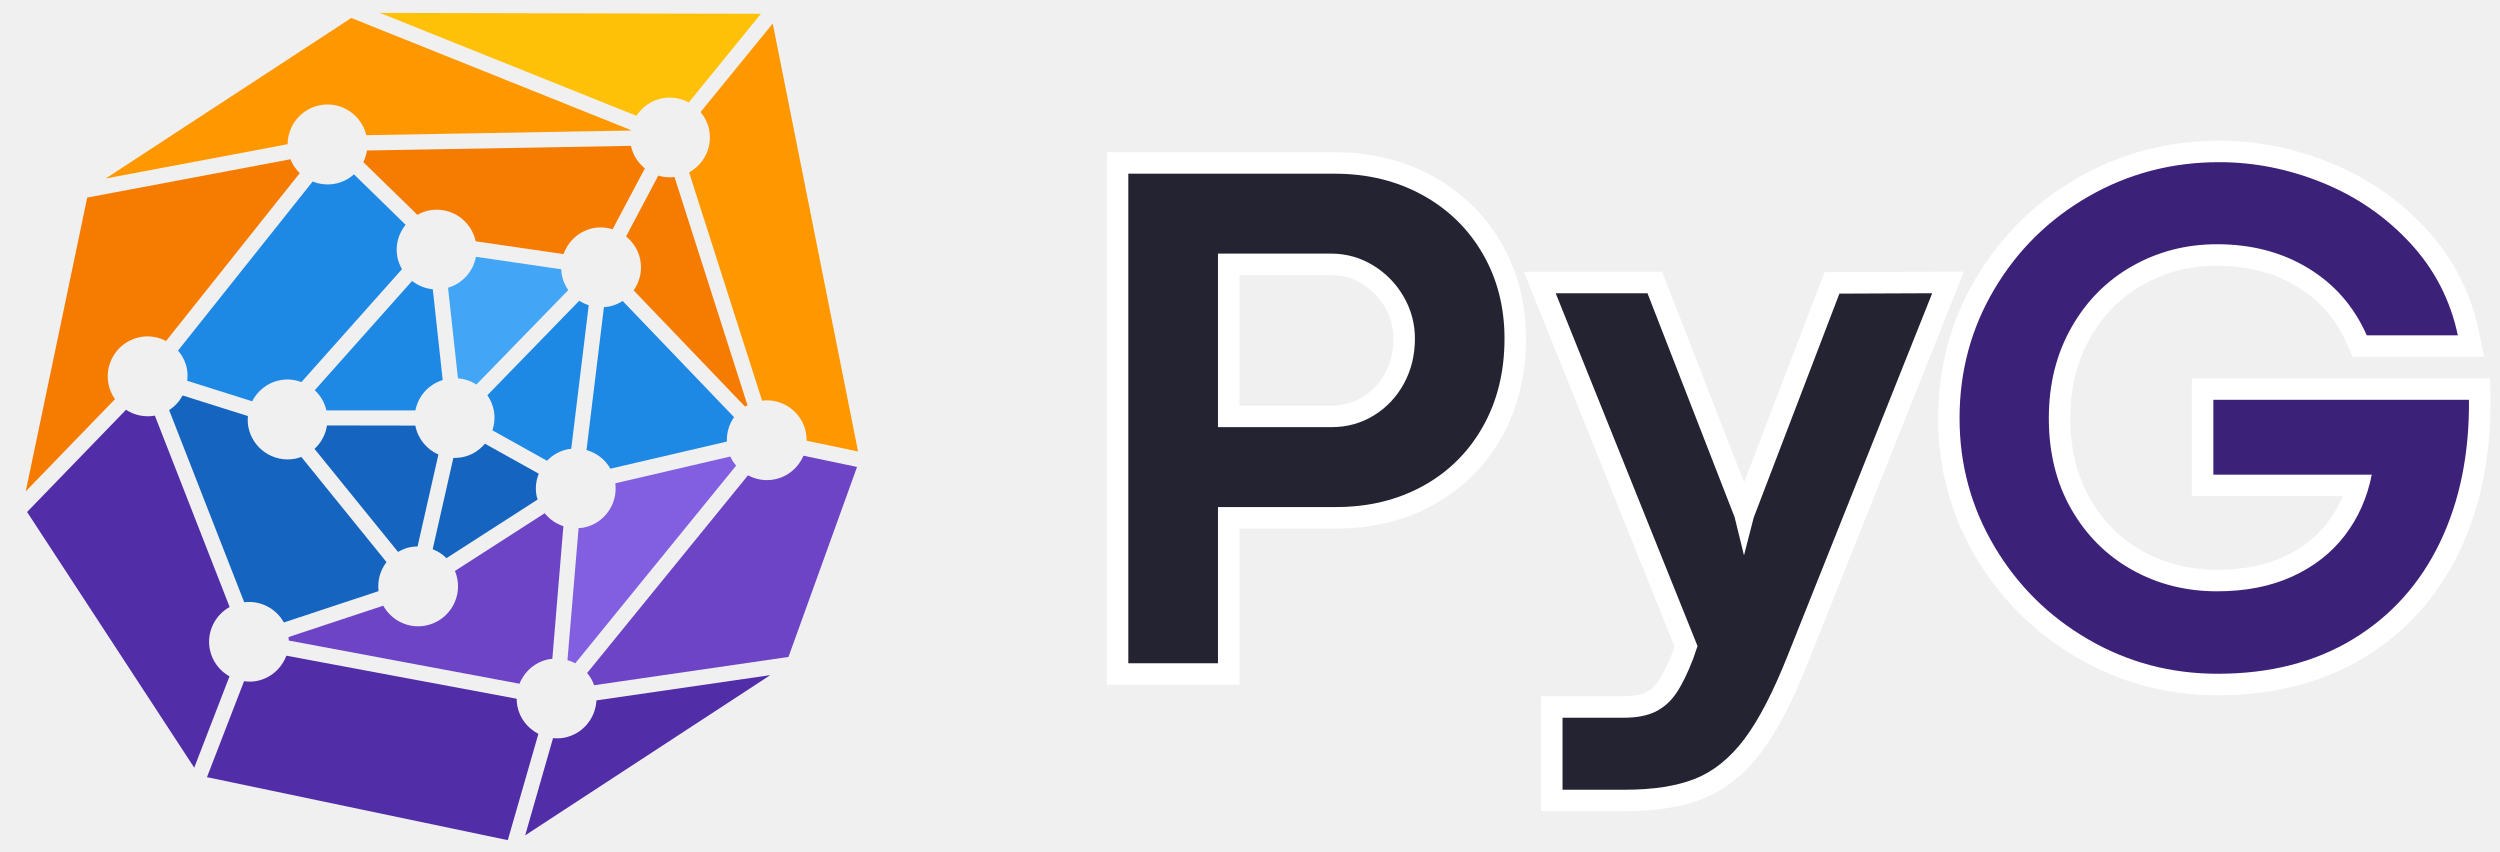
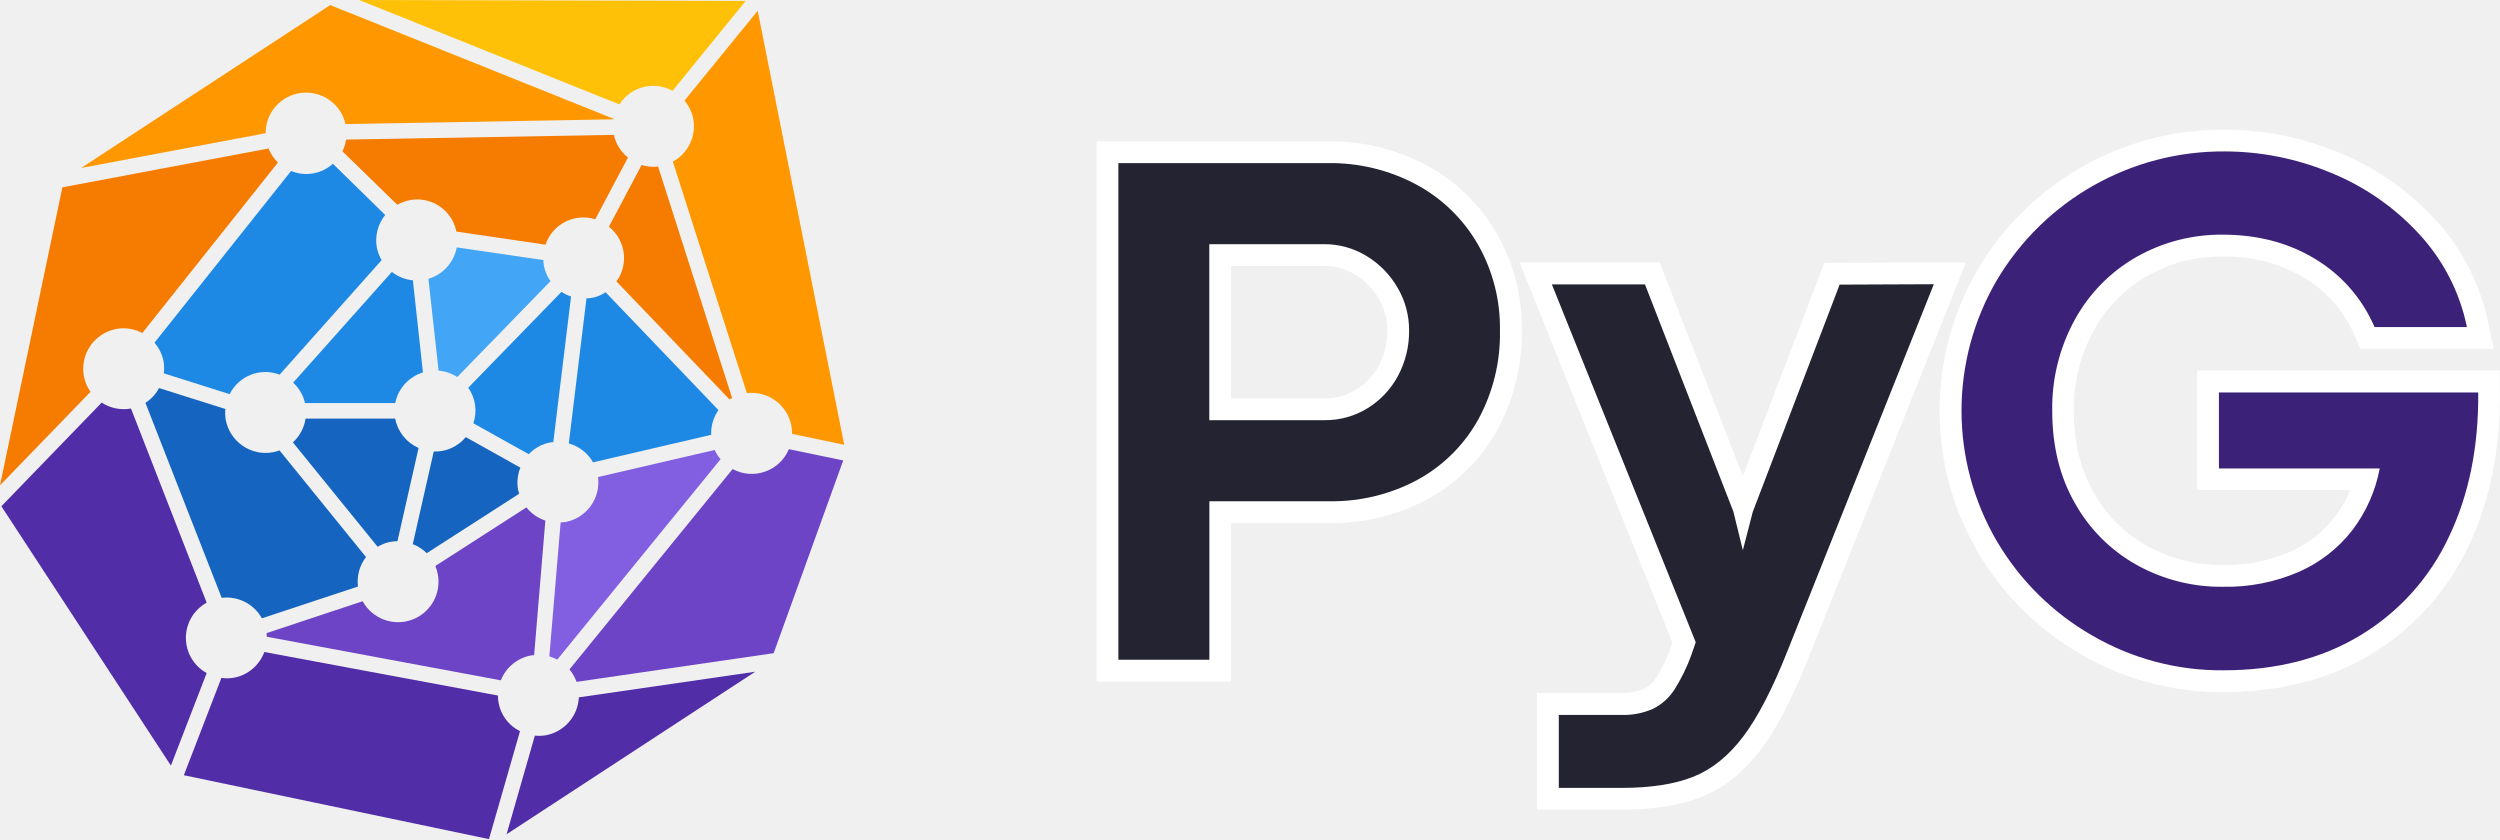
- <svg xmlns="http://www.w3.org/2000/svg" version="1.1" id="Layer_1" x="0px" y="0px" viewBox="0 0 698.5 237.79" style="enable-background:new 0 0 698.5 237.79;" xml:space="preserve">
-   <style type="text/css">
- 	.st0{fill:#42A5F5;}
- 	.st1{fill:#1E88E5;}
- 	.st2{fill:#1565C0;}
- 	.st3{fill:#6D44C6;}
- 	.st4{fill:#F57C00;}
- 	.st5{fill:#512DA8;}
- 	.st6{fill:#FF9800;}
- 	.st7{fill:#FFC107;}
- 	.st8{fill:#815FE0;}
- 	.st9{fill:#232332;}
- 	.st10{fill:#FFFFFF;}
- 	.st11{fill:#3C2179;}
- </style>
-   <g>
-     <g>
-       <path class="st0" d="M156.96,76.77c-0.1-0.51-0.11-1.02-0.13-1.53l-23.86-3.49c-0.74,4.05-3.7,7.43-7.79,8.65l2.77,25.3    c1.86,0.16,3.63,0.75,5.15,1.75l25.67-26.4C157.9,79.8,157.26,78.36,156.96,76.77z" />
-       <path class="st1" d="M123.69,106.18l-2.77-25.36c-2.15-0.21-4.14-1.03-5.79-2.32l-27.19,30.53c1.59,1.47,2.75,3.39,3.27,5.63    l24.85,0C116.83,110.71,119.71,107.42,123.69,106.18z" />
-       <path class="st2" d="M47.25,114.57l20.98,53.7c4.6-0.56,8.92,1.76,11.08,5.65l26.46-8.76c-0.36-2.99,0.49-5.87,2.22-8.11    l-23.81-29.39c-0.56,0.21-1.14,0.4-1.75,0.51c-6.06,1.14-11.9-2.85-13.05-8.91c-0.19-1.02-0.19-2.03-0.11-3.01l-18.25-5.76    C50.13,112.13,48.86,113.55,47.25,114.57z" />
-       <path class="st3" d="M145.15,191.03c1.37-3.43,4.39-6.12,8.29-6.86c0.3-0.06,0.59-0.04,0.88-0.08l3.09-37.07    c-2.06-0.68-3.87-1.93-5.22-3.63l-25.08,16.13c0.29,0.71,0.53,1.45,0.67,2.23c1.14,6.06-2.85,11.9-8.91,13.05    c-4.85,0.91-9.51-1.49-11.79-5.57l-26.47,8.76c0.04,0.33,0.07,0.66,0.08,0.98L145.15,191.03z" />
-       <path class="st1" d="M93.59,51.34c-2.18,0.41-4.32,0.14-6.23-0.63L49.74,97.95c1.22,1.43,2.13,3.15,2.5,5.13    c0.21,1.13,0.19,2.23,0.07,3.31l18.14,5.73c1.52-2.97,4.31-5.25,7.84-5.91c2.06-0.39,4.09-0.14,5.93,0.54l28.09-31.54    c-0.58-1.04-1.05-2.15-1.29-3.39c-0.63-3.33,0.33-6.57,2.3-9.02L98.89,48.71C97.43,50,95.65,50.96,93.59,51.34z" />
-       <path class="st1" d="M168.74,85.79l-4.87,39.95c2.81,0.79,5.22,2.65,6.68,5.21l32.54-7.58c-0.09-2.49,0.63-4.87,2-6.81    l-31.12-32.47c-1.17,0.76-2.5,1.31-3.96,1.59C169.58,85.76,169.16,85.76,168.74,85.79z" />
-       <path class="st4" d="M176.28,40.75l-73.76,1.3c-0.17,1.14-0.51,2.23-1.01,3.24l15.11,14.74c1.02-0.56,2.11-1.02,3.32-1.25    c5.97-1.12,11.7,2.73,12.97,8.64L157.45,71c1.28-3.63,4.37-6.51,8.42-7.28c1.83-0.34,3.62-0.17,5.29,0.33l9.02-17    C178.26,45.5,176.84,43.34,176.28,40.75z" />
-       <path class="st2" d="M135.49,123.97c-1.6,1.89-3.79,3.3-6.42,3.79c-0.81,0.15-1.61,0.2-2.4,0.18l-5.78,25.51    c1.44,0.57,2.76,1.4,3.85,2.5l25.48-16.39c-0.1-0.35-0.24-0.68-0.31-1.04c-0.41-2.15-0.14-4.27,0.62-6.17L135.49,123.97z" />
-       <path class="st1" d="M159.6,125.41l4.89-40.14c-0.93-0.31-1.83-0.7-2.65-1.24l-25.67,26.4c0.87,1.25,1.51,2.69,1.81,4.29    c0.36,1.91,0.16,3.79-0.4,5.51l15.26,8.51c1.56-1.63,3.6-2.82,5.98-3.26C159.08,125.43,159.34,125.44,159.6,125.41z" />
-       <path class="st2" d="M111.21,154.21c1.07-0.62,2.24-1.12,3.53-1.36c0.65-0.12,1.29-0.16,1.93-0.17l5.82-25.68    c-3.23-1.43-5.73-4.36-6.45-8.09l-24.68-0.04c-0.39,2.54-1.62,4.84-3.49,6.55L111.21,154.21z" />
-       <path class="st5" d="M150.43,205.04c-2.96-1.52-5.24-4.3-5.9-7.83c-0.13-0.66-0.16-1.32-0.17-1.98L80.01,183.2    c-1.33,3.54-4.38,6.33-8.36,7.08c-1.18,0.22-2.33,0.2-3.46,0.05l-10.36,26.81l84.05,17.6L150.43,205.04z" />
-       <path class="st5" d="M64.12,188.98c-2.77-1.56-4.88-4.25-5.51-7.62c-0.91-4.84,1.47-9.49,5.55-11.77l-20.89-53.46    c-2.91,0.53-5.76-0.14-8.07-1.63L7.57,143.05l46.7,71.44L64.12,188.98z" />
-       <path class="st5" d="M166.64,195.69c-0.24,5.04-3.88,9.46-9.06,10.44c-1.04,0.2-2.06,0.19-3.06,0.1l-7.79,27.17l68.49-44.77    L166.64,195.69z" />
-       <path class="st6" d="M195.73,31.31c1.18,1.41,2.06,3.1,2.42,5.04c0.92,4.87-1.5,9.54-5.62,11.81l20.39,63.77    c5.77-0.67,11.17,3.18,12.26,8.98c0.14,0.75,0.2,1.49,0.19,2.23l14.37,3.01L215.9,6.57L195.73,31.31z" />
-       <path class="st3" d="M224.49,127.33c-1.41,3.33-4.4,5.91-8.21,6.63c-2.6,0.49-5.13-0.01-7.29-1.16l-44.94,55.23    c0.84,1,1.5,2.14,1.95,3.42l54.3-7.9l19.16-53.09L224.49,127.33z" />
-       <path class="st4" d="M32.12,111.53c-0.88-1.26-1.53-2.7-1.83-4.31c-1.14-6.06,2.85-11.9,8.91-13.05c2.56-0.48,5.05-0.01,7.19,1.11    l37.36-46.91c-1.11-1.08-2.01-2.38-2.6-3.87L24.37,55.2L7.19,137.28L32.12,111.53z" />
-       <path class="st4" d="M208.85,113.24l-20.39-63.77c-1.57,0.18-3.1,0.03-4.54-0.41l-9,17c1.99,1.61,3.47,3.87,3.98,6.58    c0.58,3.09-0.18,6.11-1.86,8.49l31.12,32.47C208.39,113.46,208.63,113.36,208.85,113.24z" />
-       <path class="st7" d="M106.12,3.6l71.7,28.76c1.6-2.47,4.16-4.32,7.29-4.91c2.61-0.49,5.16,0.01,7.33,1.18l20.16-24.78L106.12,3.6z    " />
-       <path class="st6" d="M80.36,40.29c0.03-5.24,3.75-9.89,9.09-10.9c5.88-1.11,11.51,2.63,12.89,8.38l73.87-1.3    c0.01-0.05,0.01-0.09,0.02-0.14L98.15,5.02L29.53,49.87L80.36,40.29z" />
-       <path class="st8" d="M205.67,130.1c-0.64-0.77-1.2-1.61-1.62-2.55l-32.13,7.48c0.75,5.83-3.12,11.3-8.96,12.4    c-0.44,0.08-0.86,0.08-1.3,0.11l-3.11,36.9c0.76,0.22,1.48,0.51,2.18,0.88L205.67,130.1z" />
-     </g>
-   </g>
-   <g>
-     <g>
-       <path class="st9" d="M312.25,188.33V45.53h60.64c9.59,0,18.31,2.12,25.94,6.3c7.66,4.21,13.73,10.12,18.05,17.57    c4.31,7.44,6.49,15.92,6.49,25.19c0,9.73-2.16,18.5-6.42,26.07c-4.28,7.6-10.31,13.58-17.92,17.75    c-7.56,4.15-16.21,6.25-25.74,6.25H343.3v43.65H312.25z M372.08,116.34c3.76,0,7.1-0.92,10.2-2.83c3.13-1.92,5.52-4.46,7.33-7.78    c1.79-3.29,2.7-7.04,2.7-11.14c0-3.66-0.89-6.98-2.72-10.17c-1.82-3.17-4.33-5.75-7.47-7.69c-3.13-1.93-6.48-2.87-10.24-2.87    H343.3v42.48H372.08z" />
-       <path class="st10" d="M372.89,48.53c9.12,0,17.28,1.98,24.49,5.93c7.21,3.96,12.84,9.44,16.9,16.45    c4.06,7.01,6.08,14.9,6.08,23.69c0,9.25-2.01,17.45-6.04,24.59s-9.61,12.67-16.75,16.6c-7.14,3.92-15.24,5.88-24.29,5.88H340.3    v43.65h-25.05V48.53H372.89 M340.3,119.34h31.79c4.29,0,8.21-1.09,11.77-3.27c3.55-2.18,6.35-5.15,8.4-8.9    c2.04-3.75,3.07-7.95,3.07-12.57c0-4.16-1.04-8.05-3.12-11.67c-2.08-3.62-4.91-6.54-8.5-8.75c-3.59-2.21-7.53-3.32-11.82-3.32    H340.3V119.34 M372.89,42.53h-57.64h-6v6v136.8v6h6h25.05h6v-6v-37.65h26.99c10.03,0,19.18-2.23,27.18-6.62    c8.1-4.45,14.53-10.81,19.09-18.91c4.52-8.02,6.81-17.28,6.81-27.54c0-9.81-2.32-18.79-6.89-26.69    c-4.6-7.94-11.06-14.23-19.2-18.7C392.2,44.78,382.98,42.53,372.89,42.53L372.89,42.53z M346.3,76.86h25.58    c3.19,0,6.02,0.79,8.67,2.43c2.75,1.7,4.86,3.87,6.45,6.63c1.56,2.72,2.32,5.56,2.32,8.68c0,3.64-0.76,6.82-2.34,9.7    c-1.55,2.84-3.6,5.02-6.27,6.66c-2.62,1.6-5.44,2.38-8.63,2.38H346.3V76.86L346.3,76.86z" />
-     </g>
-     <g>
-       <path class="st9" d="M433.56,223.63v-26.12h20.2c3.07,0,5.59-0.47,7.47-1.4c1.85-0.91,3.38-2.29,4.67-4.21    c1.44-2.14,2.9-5.14,4.35-8.91l0.83-2.41L430.21,78.93h32.14l24.97,64.19l24.52-64.08l32.45-0.13l-41.98,105.22    c-4.17,10.53-8.4,18.66-12.56,24.18c-4.34,5.75-9.39,9.8-15.01,12.04c-5.46,2.18-12.45,3.28-20.78,3.28H433.56z" />
-       <path class="st10" d="M539.86,81.93l-40.33,101.09c-4.09,10.33-8.15,18.16-12.17,23.49s-8.6,9.02-13.73,11.07    c-5.13,2.04-11.68,3.07-19.66,3.07h-17.4v-20.12h17.2c3.55,0,6.49-0.57,8.8-1.71c2.31-1.14,4.26-2.88,5.83-5.23    c1.58-2.35,3.13-5.53,4.68-9.56l1.21-3.52l-39.63-98.57h25.65l24.34,62.56l2.62,10.66l2.72-10.56l23.94-62.56L539.86,81.93     M548.73,75.89l-8.89,0.03l-25.95,0.1l-4.11,0.02l-1.47,3.84l-21.01,54.9l-21.41-55.03l-1.49-3.82h-4.1h-25.65h-8.88l3.31,8.24    l38.8,96.5l-0.45,1.3c-1.36,3.54-2.71,6.32-4.02,8.26c-0.99,1.47-2.14,2.52-3.5,3.19c-1.47,0.72-3.54,1.09-6.15,1.09h-17.2h-6v6    v20.12v6h6h17.4c8.7,0,16.07-1.18,21.88-3.49c6.14-2.45,11.63-6.83,16.3-13.03c4.39-5.82,8.63-13.96,12.96-24.89l40.33-101.07    L548.73,75.89L548.73,75.89z" />
-     </g>
-     <g>
-       <path class="st11" d="M619.63,191.24c-13.55,0-26.23-3.37-37.67-10.01c-11.43-6.63-20.62-15.74-27.33-27.07    c-6.72-11.34-10.12-23.91-10.12-37.34c0-13.56,3.41-26.19,10.12-37.54c6.71-11.33,15.94-20.42,27.44-27.02    c11.51-6.6,24.28-9.95,37.96-9.95c10.2,0,20.33,2.02,30.1,6.01c9.82,4.01,18.39,9.91,25.46,17.54    c7.15,7.71,11.88,16.87,14.06,27.22l0.76,3.62h-31.1l-0.79-1.79c-3.29-7.44-8.39-13.29-15.16-17.41    c-6.83-4.15-14.89-6.25-23.94-6.25c-8.02,0-15.48,1.92-22.16,5.7c-6.66,3.77-12.02,9.17-15.92,16.07    c-3.91,6.92-5.9,14.93-5.9,23.82c0,9.08,1.98,17.14,5.89,23.96c3.9,6.8,9.23,12.12,15.86,15.82c6.65,3.72,14.13,5.6,22.22,5.6    c7.51,0,14.17-1.3,19.78-3.85c5.55-2.53,10.11-6.08,13.55-10.56c2.74-3.58,4.79-7.66,6.11-12.17h-43.44V108.7h77.39l0.03,2.97    c0.14,15.42-2.69,29.26-8.39,41.16c-5.76,12.01-14.3,21.52-25.38,28.27C648,187.83,634.74,191.24,619.63,191.24z" />
-       <path class="st10" d="M620.03,45.31c9.86,0,19.51,1.93,28.97,5.78c9.46,3.86,17.58,9.46,24.39,16.8    c6.8,7.34,11.25,15.94,13.33,25.8h-25.45c-3.55-8.05-9-14.3-16.35-18.76c-7.34-4.46-15.84-6.69-25.5-6.69    c-8.58,0-16.46,2.03-23.64,6.09c-7.18,4.06-12.86,9.79-17.05,17.2c-4.19,7.41-6.29,15.84-6.29,25.3c0,9.66,2.09,18.14,6.29,25.45    c4.19,7.31,9.86,12.96,17,16.95c7.14,3.99,15.04,5.98,23.69,5.98c7.98,0,14.99-1.37,21.02-4.12c6.04-2.75,10.93-6.57,14.69-11.47    c3.75-4.89,6.27-10.56,7.54-17h-44.26V111.7h71.42c0.13,15.02-2.56,28.3-8.1,39.83c-5.53,11.53-13.61,20.54-24.24,27.01    c-10.63,6.47-23.25,9.71-37.87,9.71c-13.08,0-25.13-3.2-36.16-9.61c-11.03-6.4-19.78-15.07-26.25-26    c-6.47-10.93-9.71-22.87-9.71-35.81c0-13.08,3.23-25.08,9.71-36.01c6.47-10.93,15.25-19.58,26.35-25.95    C594.67,48.5,606.82,45.31,620.03,45.31 M620.03,39.31c-14.21,0-27.48,3.48-39.45,10.35c-11.96,6.86-21.55,16.32-28.53,28.1    c-7,11.82-10.54,24.96-10.54,39.07c0,13.97,3.55,27.05,10.54,38.87c6.97,11.77,16.53,21.24,28.4,28.13    c11.9,6.91,25.08,10.42,39.17,10.42c15.67,0,29.46-3.56,40.99-10.58c11.59-7.06,20.51-16.99,26.53-29.54    c5.91-12.31,8.83-26.6,8.69-42.48l-0.05-5.95h-5.95h-71.42h-6v6v20.92v6h6h36.2c-1.11,2.65-2.53,5.11-4.25,7.35    c-3.18,4.14-7.24,7.3-12.41,9.66c-5.22,2.38-11.45,3.58-18.54,3.58c-7.57,0-14.56-1.76-20.76-5.22    c-6.23-3.48-11.05-8.29-14.72-14.7c-3.64-6.35-5.49-13.91-5.49-22.46c0-8.36,1.85-15.88,5.51-22.34    c3.68-6.5,8.51-11.39,14.78-14.93c6.32-3.57,13.08-5.31,20.68-5.31c8.5,0,16.03,1.96,22.38,5.82c6.33,3.84,10.9,9.09,13.97,16.06    l1.58,3.58h3.91h25.45h7.4l-1.53-7.24c-2.3-10.89-7.27-20.52-14.8-28.64c-7.38-7.95-16.3-14.1-26.53-18.28    C641.13,41.41,630.62,39.31,620.03,39.31L620.03,39.31z" />
-     </g>
-   </g>
+ <svg xmlns="http://www.w3.org/2000/svg" id="Layer_1" data-name="Layer 1" viewBox="0 0 688.64 231.14">
+   <defs>
+     <style>.cls-1{fill:#42a5f5;}.cls-2{fill:#1e88e5;}.cls-3{fill:#1565c0;}.cls-4{fill:#6d44c6;}.cls-5{fill:#f57c00;}.cls-6{fill:#512da8;}.cls-7{fill:#ff9800;}.cls-8{fill:#ffc107;}.cls-9{fill:#815fe0;}.cls-10{fill:#232332;}.cls-11{fill:#fff;}.cls-12{fill:#3c2179;}</style>
+   </defs>
+   <path class="cls-1" d="M157,76.77a9.87,9.87,0,0,1-.13-1.53L133,71.75a11.13,11.13,0,0,1-7.79,8.65L128,105.7a11.07,11.07,0,0,1,5.15,1.75l25.67-26.4A11.07,11.07,0,0,1,157,76.77Z" transform="translate(-7.19 -3.6)" />
+   <path class="cls-2" d="M123.69,106.18l-2.77-25.36a11.13,11.13,0,0,1-5.79-2.32L87.94,109a11,11,0,0,1,3.27,5.63h24.85A11.12,11.12,0,0,1,123.69,106.18Z" transform="translate(-7.19 -3.6)" />
+   <path class="cls-3" d="M47.25,114.57l21,53.7a11.12,11.12,0,0,1,11.08,5.65l26.46-8.76a11.06,11.06,0,0,1,2.22-8.11L84.18,127.66a10.09,10.09,0,0,1-1.75.51,11.18,11.18,0,0,1-13.05-8.91,11.32,11.32,0,0,1-.11-3L51,110.49A11,11,0,0,1,47.25,114.57Z" transform="translate(-7.19 -3.6)" />
+   <path class="cls-4" d="M145.15,191a11.16,11.16,0,0,1,8.29-6.86c.3-.06.59,0,.88-.08L157.41,147a11.08,11.08,0,0,1-5.22-3.63l-25.08,16.13a11.06,11.06,0,0,1,.67,2.23,11.14,11.14,0,0,1-20.7,7.48L80.61,178c0,.33.07.66.08,1Z" transform="translate(-7.19 -3.6)" />
+   <path class="cls-2" d="M93.59,51.34a11.1,11.1,0,0,1-6.23-.63L49.74,98a11,11,0,0,1,2.5,5.13,11.17,11.17,0,0,1,.07,3.31l18.14,5.73a11,11,0,0,1,13.77-5.37l28.09-31.54A11.35,11.35,0,0,1,111,71.82a11.06,11.06,0,0,1,2.3-9L98.89,48.71A11,11,0,0,1,93.59,51.34Z" transform="translate(-7.19 -3.6)" />
+   <path class="cls-2" d="M168.74,85.79l-4.87,39.95a11.16,11.16,0,0,1,6.68,5.21l32.54-7.58a11.08,11.08,0,0,1,2-6.81L174,84.09a9.44,9.44,0,0,1-5.23,1.7Z" transform="translate(-7.19 -3.6)" />
+   <path class="cls-5" d="M176.28,40.75l-73.76,1.3a10.92,10.92,0,0,1-1,3.24L116.62,60a11,11,0,0,1,16.29,7.39L157.45,71a11,11,0,0,1,13.71-7l9-17A11.06,11.06,0,0,1,176.28,40.75Z" transform="translate(-7.19 -3.6)" />
+   <path class="cls-3" d="M135.49,124a11,11,0,0,1-6.42,3.79,11.52,11.52,0,0,1-2.4.18l-5.78,25.51a11.18,11.18,0,0,1,3.85,2.5l25.48-16.39c-.1-.35-.24-.68-.31-1a11,11,0,0,1,.62-6.17Z" transform="translate(-7.19 -3.6)" />
+   <path class="cls-2" d="M159.6,125.41l4.89-40.14A11.24,11.24,0,0,1,161.84,84l-25.67,26.4a10.89,10.89,0,0,1,1.41,9.8l15.26,8.51a11,11,0,0,1,6-3.26C159.08,125.43,159.34,125.44,159.6,125.41Z" transform="translate(-7.19 -3.6)" />
+   <path class="cls-3" d="M111.21,154.21a11.08,11.08,0,0,1,3.53-1.36,11.53,11.53,0,0,1,1.93-.17L122.49,127a11.14,11.14,0,0,1-6.45-8.09l-24.68,0a11.14,11.14,0,0,1-3.49,6.55Z" transform="translate(-7.19 -3.6)" />
+   <path class="cls-6" d="M150.43,205a10.86,10.86,0,0,1-6.07-9.81L80,183.2a11.13,11.13,0,0,1-8.36,7.08,10.88,10.88,0,0,1-3.46.05L57.83,217.14l84.05,17.6Z" transform="translate(-7.19 -3.6)" />
+   <path class="cls-6" d="M64.12,189a11.07,11.07,0,0,1,0-19.39L43.27,116.13a11.16,11.16,0,0,1-8.07-1.63L7.57,143.05l46.7,71.44Z" transform="translate(-7.19 -3.6)" />
+   <path class="cls-6" d="M166.64,195.69a11.16,11.16,0,0,1-9.06,10.44,10.88,10.88,0,0,1-3.06.1l-7.79,27.17,68.49-44.77Z" transform="translate(-7.19 -3.6)" />
+   <path class="cls-7" d="M195.73,31.31a10.94,10.94,0,0,1,2.42,5,11.12,11.12,0,0,1-5.62,11.81l20.39,63.77a11.14,11.14,0,0,1,12.26,9,11.26,11.26,0,0,1,.19,2.23l14.37,3L215.9,6.57Z" transform="translate(-7.19 -3.6)" />
+   <path class="cls-4" d="M224.49,127.33A11.07,11.07,0,0,1,209,132.8L164.05,188a10.91,10.91,0,0,1,1.95,3.42l54.3-7.9,19.16-53.09Z" transform="translate(-7.19 -3.6)" />
+   <path class="cls-5" d="M32.12,111.53a11,11,0,0,1-1.83-4.31,11.18,11.18,0,0,1,8.91-13,11,11,0,0,1,7.19,1.11L83.75,48.37a11.1,11.1,0,0,1-2.6-3.87L24.37,55.2,7.19,137.28Z" transform="translate(-7.19 -3.6)" />
+   <path class="cls-5" d="M208.85,113.24,188.46,49.47a11.13,11.13,0,0,1-4.54-.41l-9,17A11,11,0,0,1,177,81.13l31.12,32.47C208.39,113.46,208.63,113.36,208.85,113.24Z" transform="translate(-7.19 -3.6)" />
+   <path class="cls-8" d="M106.12,3.6l71.7,28.76a11,11,0,0,1,14.62-3.73L212.6,3.85Z" transform="translate(-7.19 -3.6)" />
+   <path class="cls-7" d="M80.36,40.29a11.14,11.14,0,0,1,22-2.52l73.87-1.3s0-.09,0-.14L98.15,5,29.53,49.87Z" transform="translate(-7.19 -3.6)" />
+   <path class="cls-9" d="M205.67,130.1a11,11,0,0,1-1.62-2.55L171.92,135a11.14,11.14,0,0,1-9,12.4,11.4,11.4,0,0,1-1.3.11l-3.11,36.9a11.43,11.43,0,0,1,2.18.88Z" transform="translate(-7.19 -3.6)" />
+   <path class="cls-10" d="M312.25,188.33V45.53h60.64a53.31,53.31,0,0,1,25.94,6.3A46.34,46.34,0,0,1,416.88,69.4a49.56,49.56,0,0,1,6.49,25.19A52.47,52.47,0,0,1,417,120.66,45.26,45.26,0,0,1,399,138.41a52.81,52.81,0,0,1-25.74,6.25h-30v43.65H312.25Zm59.83-72a18.89,18.89,0,0,0,10.2-2.83,20.19,20.19,0,0,0,7.33-7.78,23,23,0,0,0,2.7-11.14,19.91,19.91,0,0,0-2.72-10.17,21.58,21.58,0,0,0-7.47-7.69,19,19,0,0,0-10.24-2.87H343.3v42.48Z" transform="translate(-7.19 -3.6)" />
+   <path class="cls-11" d="M372.89,48.53a50.12,50.12,0,0,1,24.49,5.93,43.12,43.12,0,0,1,16.9,16.45,46.37,46.37,0,0,1,6.08,23.69,49.16,49.16,0,0,1-6,24.59,42.32,42.32,0,0,1-16.75,16.6,49.64,49.64,0,0,1-24.29,5.88h-33v43.65H315.25V48.53h57.64M340.3,119.34h31.79a22.1,22.1,0,0,0,11.77-3.27,23.43,23.43,0,0,0,8.4-8.9,25.9,25.9,0,0,0,3.07-12.57,23,23,0,0,0-3.12-11.67,24.4,24.4,0,0,0-8.5-8.75,22.12,22.12,0,0,0-11.82-3.32H340.3v48.48m32.59-76.81H309.25v148.8H346.3V147.68h27a55.82,55.82,0,0,0,27.18-6.62,48.29,48.29,0,0,0,19.09-18.91,55.35,55.35,0,0,0,6.81-27.54,52.56,52.56,0,0,0-6.89-26.69,49.25,49.25,0,0,0-19.2-18.7,56.19,56.19,0,0,0-27.39-6.69ZM346.3,76.86h25.58a16,16,0,0,1,8.67,2.43A18.45,18.45,0,0,1,387,85.92a17,17,0,0,1,2.32,8.68,19.67,19.67,0,0,1-2.34,9.7,17.33,17.33,0,0,1-6.27,6.66,16.09,16.09,0,0,1-8.63,2.38H346.3V76.86Z" transform="translate(-7.19 -3.6)" />
+   <path class="cls-10" d="M433.56,223.63V197.51h20.2a17,17,0,0,0,7.47-1.4,11.91,11.91,0,0,0,4.67-4.21,46,46,0,0,0,4.35-8.91l.83-2.41L430.21,78.93h32.14l25,64.19L511.84,79l32.45-.13-42,105.22c-4.17,10.53-8.4,18.66-12.56,24.18-4.34,5.75-9.39,9.8-15,12-5.46,2.18-12.45,3.28-20.78,3.28Z" transform="translate(-7.19 -3.6)" />
+   <path class="cls-11" d="M539.86,81.93,499.53,183q-6.13,15.49-12.17,23.49t-13.73,11.07q-7.69,3.06-19.66,3.07h-17.4V200.53h17.2a19.88,19.88,0,0,0,8.8-1.71,14.91,14.91,0,0,0,5.83-5.23,48.93,48.93,0,0,0,4.68-9.56l1.21-3.52L434.66,81.94h25.65l24.34,62.56,2.62,10.66L490,144.6,513.93,82l25.93-.11m8.87-6-8.89,0-26,.1-4.11,0-1.47,3.84-21,54.9-21.41-55-1.49-3.82H425.77l3.31,8.24,38.8,96.5-.45,1.3a42.45,42.45,0,0,1-4,8.26,9,9,0,0,1-3.5,3.19,14.29,14.29,0,0,1-6.15,1.09h-23.2v32.12H454c8.7,0,16.07-1.18,21.88-3.49,6.14-2.45,11.63-6.83,16.3-13,4.39-5.82,8.63-14,13-24.89L545.43,84.15l3.3-8.26Z" transform="translate(-7.19 -3.6)" />
+   <path class="cls-12" d="M619.63,191.24a74.07,74.07,0,0,1-37.67-10,75.3,75.3,0,0,1-27.33-27.07,74.32,74.32,0,0,1,0-74.88,75.42,75.42,0,0,1,65.4-37,79.31,79.31,0,0,1,30.1,6,71,71,0,0,1,25.46,17.54,56.65,56.65,0,0,1,14.06,27.22l.76,3.62h-31.1l-.79-1.79A37.87,37.87,0,0,0,643.36,77.5a45.4,45.4,0,0,0-23.94-6.25A44.43,44.43,0,0,0,597.26,77,41.74,41.74,0,0,0,581.34,93a47.78,47.78,0,0,0-5.9,23.82c0,9.08,2,17.14,5.89,24a41.34,41.34,0,0,0,15.86,15.82,44.94,44.94,0,0,0,22.22,5.6,47.64,47.64,0,0,0,19.78-3.85,35.22,35.22,0,0,0,13.55-10.56,37,37,0,0,0,6.11-12.17H615.41V108.7H692.8l0,3c.14,15.42-2.69,29.26-8.39,41.16a65.78,65.78,0,0,1-25.38,28.27C648,187.83,634.74,191.24,619.63,191.24Z" transform="translate(-7.19 -3.6)" />
+   <path class="cls-11" d="M620,45.31a76.2,76.2,0,0,1,29,5.78,67.73,67.73,0,0,1,24.39,16.8,53.55,53.55,0,0,1,13.33,25.8H661.27a40.5,40.5,0,0,0-16.35-18.76q-11-6.69-25.5-6.69a47.2,47.2,0,0,0-23.64,6.09,44.46,44.46,0,0,0-17,17.2,50.49,50.49,0,0,0-6.29,25.3q0,14.49,6.29,25.45a44.15,44.15,0,0,0,17,16.95,47.74,47.74,0,0,0,23.69,6,50.22,50.22,0,0,0,21-4.12,37.94,37.94,0,0,0,14.69-11.47,40.35,40.35,0,0,0,7.54-17H618.41V111.7h71.42q.2,22.53-8.1,39.83a62.53,62.53,0,0,1-24.24,27q-15.94,9.71-37.87,9.71a70.68,70.68,0,0,1-36.16-9.61,72,72,0,0,1-26.25-26,71.26,71.26,0,0,1,0-71.82A72.44,72.44,0,0,1,620,45.31m0-6a78.42,78.42,0,0,0-68,38.45,77.31,77.31,0,0,0,0,77.94,78.32,78.32,0,0,0,28.4,28.13,77,77,0,0,0,39.17,10.42c15.67,0,29.46-3.56,41-10.58a68.72,68.72,0,0,0,26.53-29.54c5.91-12.31,8.83-26.6,8.69-42.48l-.05-6H612.41v32.92h42.2a32.9,32.9,0,0,1-4.25,7.35A31.86,31.86,0,0,1,638,155.63a44.53,44.53,0,0,1-18.54,3.58A42.08,42.08,0,0,1,598.65,154a37.88,37.88,0,0,1-14.72-14.7c-3.64-6.35-5.49-13.91-5.49-22.46A44.74,44.74,0,0,1,584,94.49a38.23,38.23,0,0,1,14.78-14.93,40.94,40.94,0,0,1,20.68-5.31,42.43,42.43,0,0,1,22.38,5.82,34.3,34.3,0,0,1,14,16.06l1.58,3.58H694.1l-1.53-7.24a59.65,59.65,0,0,0-14.8-28.64,74.17,74.17,0,0,0-26.53-18.28A82.07,82.07,0,0,0,620,39.31Z" transform="translate(-7.19 -3.6)" />
</svg>
